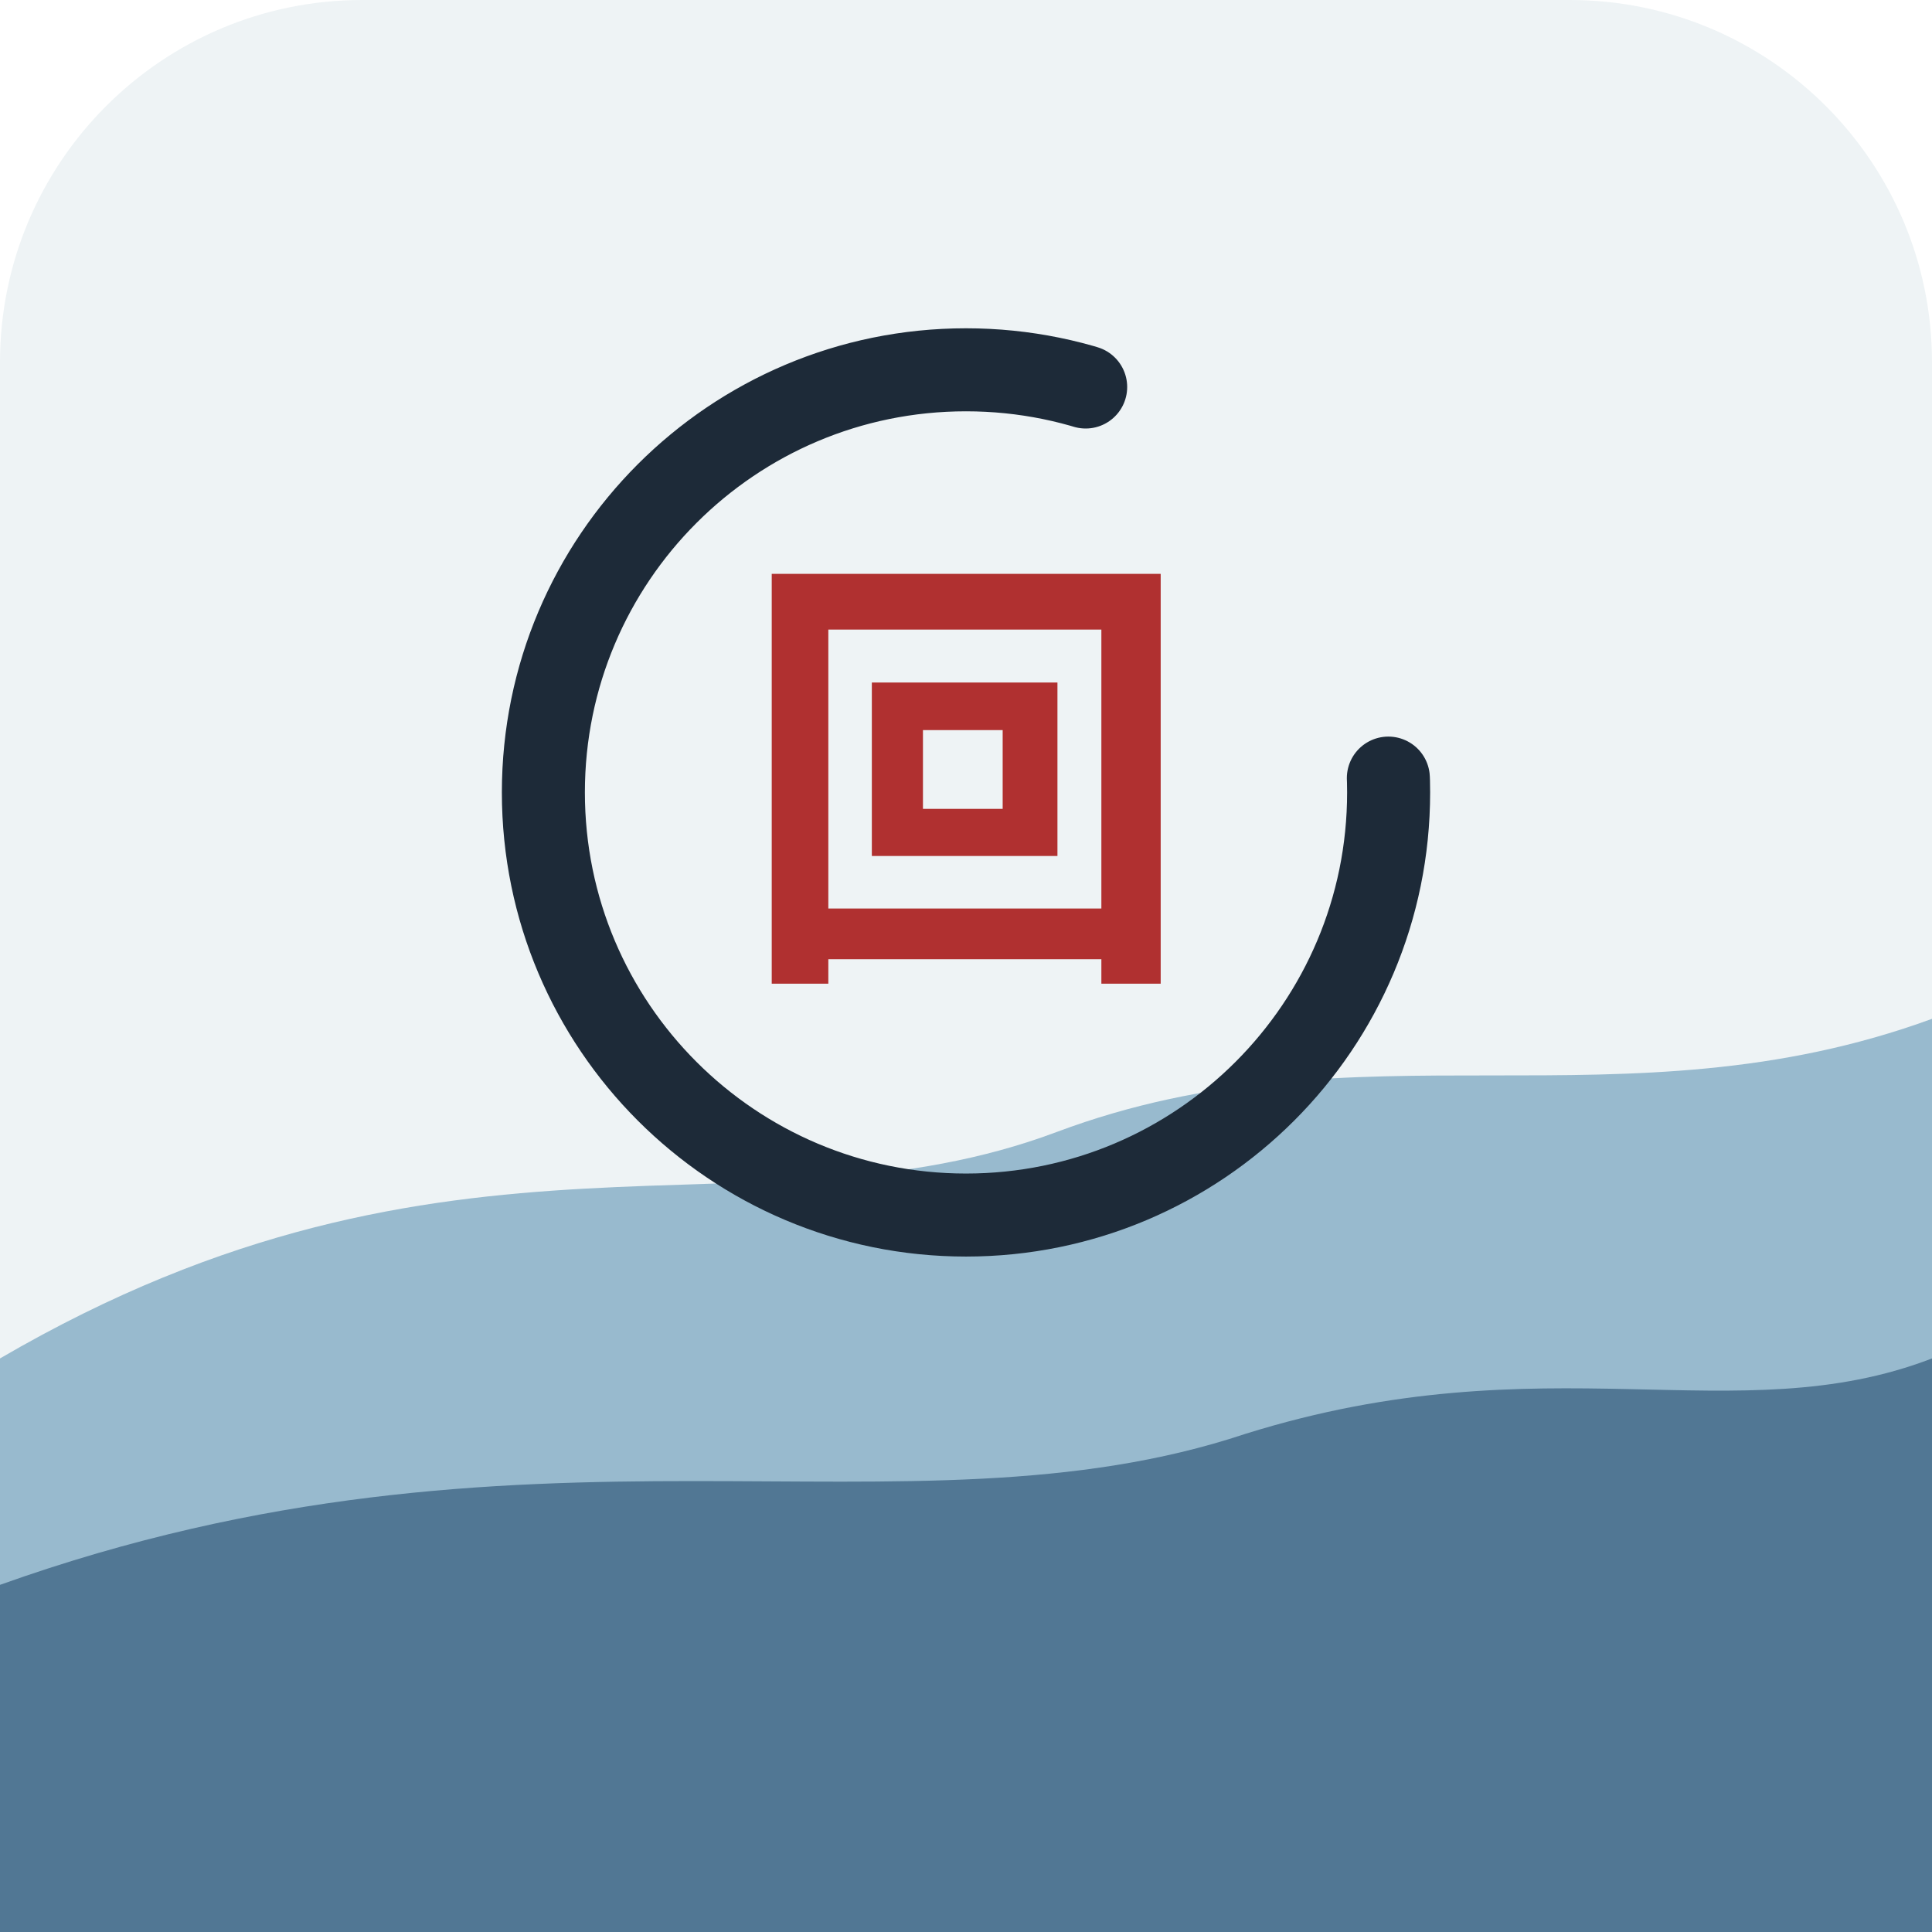
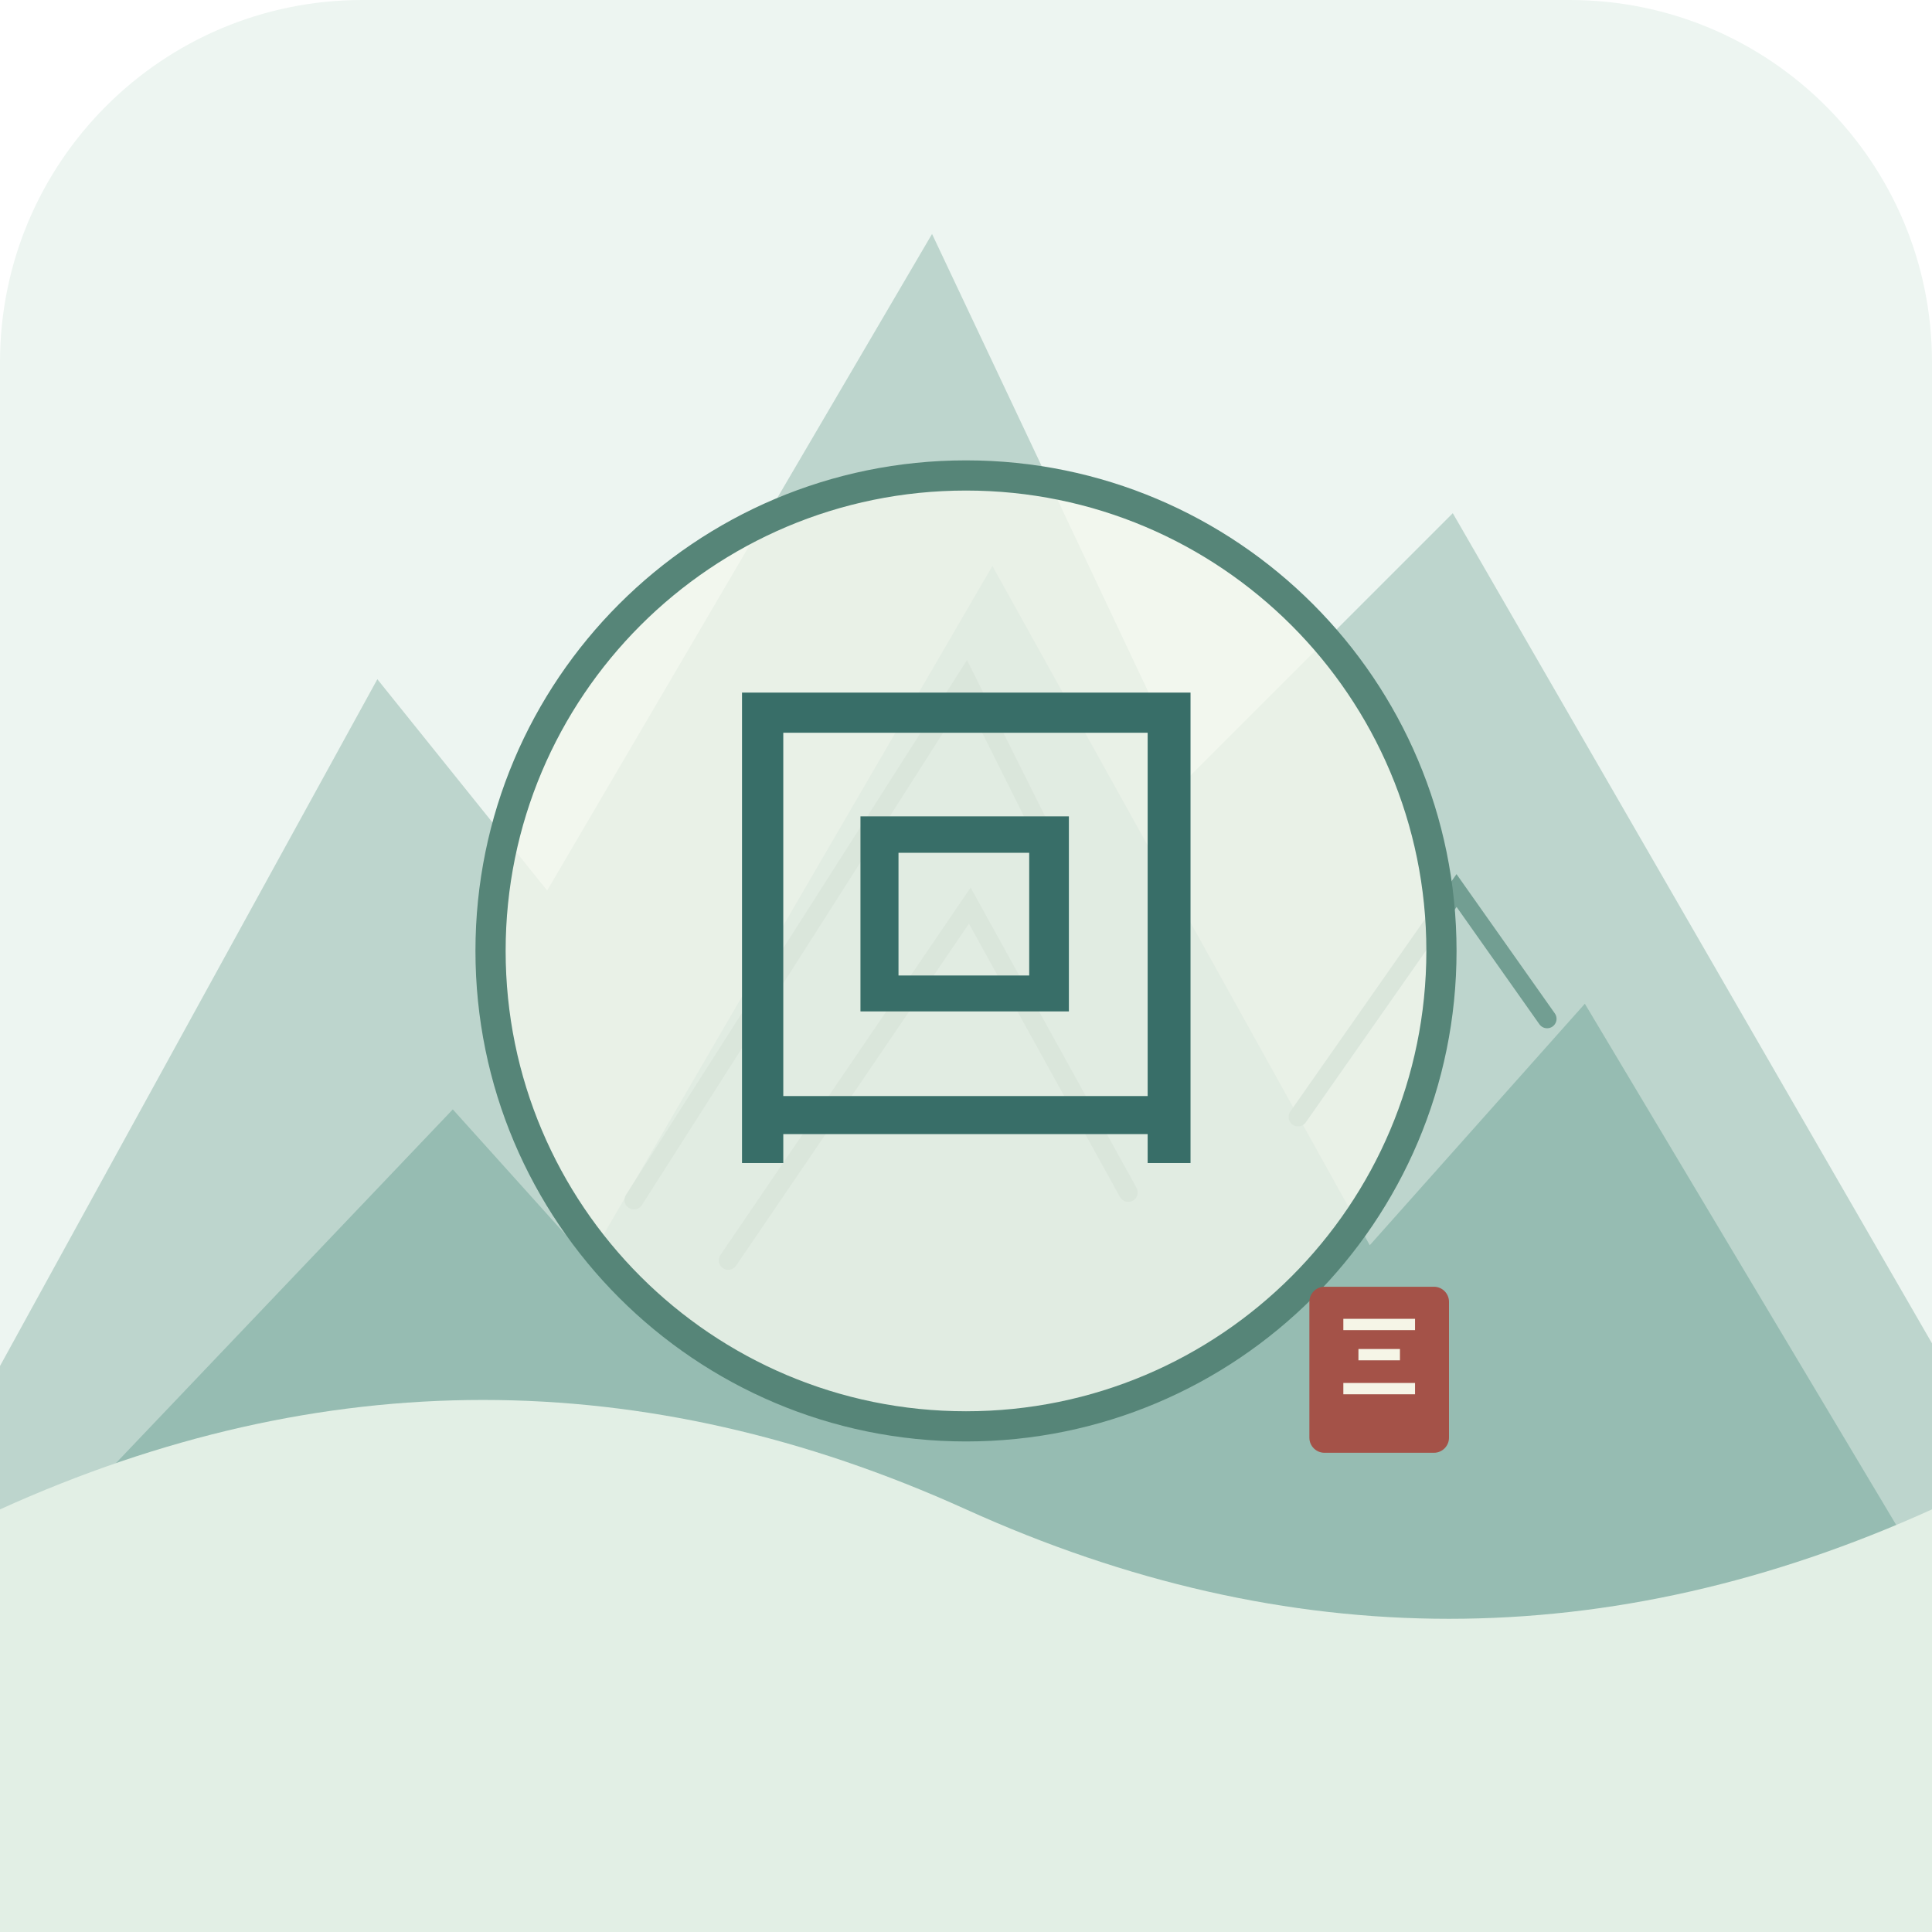
<svg xmlns="http://www.w3.org/2000/svg" viewBox="0 0 512 512">
-   <rect width="512" height="512" rx="96" fill="#eef3f5" />
-   <path d="M0 360 C120 290 200 330 280 300 C360 270 430 300 512 270 V512 H0Z" fill="#98bace" />
-   <path d="M0 420 C140 370 240 410 330 380 C410 355 460 380 512 360 V512 H0Z" fill="#3a6080" opacity="0.75" />
-   <circle cx="256" cy="210" r="112" fill="none" stroke="#1d2a38" stroke-width="22" stroke-dasharray="560 140" stroke-linecap="round" />
-   <text x="256" y="250" text-anchor="middle" font-family="serif" font-size="120" font-weight="700" fill="#b03030">回</text>
+   <rect width="512" height="512" rx="96" fill="#edf5f1" />
+   <path d="M0 362 100 180 145 236 247 62 315 206 385 136 512 356V512H0Z" fill="#bdd5cd" />
+   <path d="m0 420 120-126 36 40L263 150l100 180 57-64 92 154v92H0Z" fill="#96bcb2" />
+   <path d="m168 318 88-138 24 48m-87 106 64-94 42 76m45-20 42-60 24 34" fill="none" stroke="#729e92" stroke-width="5" stroke-linecap="round" />
+   <path d="M0 400q128-58 256 0t256 0v112H0Z" fill="#e2efe5" />
+   <circle cx="256" cy="252" r="126" fill="#f3f7ed" fill-opacity=".8" stroke="#568578" stroke-width="8" />
+   <text x="256" y="297" text-anchor="middle" font-family="serif" font-size="142" fill="#386e68">回</text>
+   <rect x="347" y="341" width="37" height="44" rx="4" fill="#a45248" />
+   <path d="M356 351h19m-15 8h11m-15 9h19" stroke="#f5f5e7" stroke-width="3" />
</svg>
